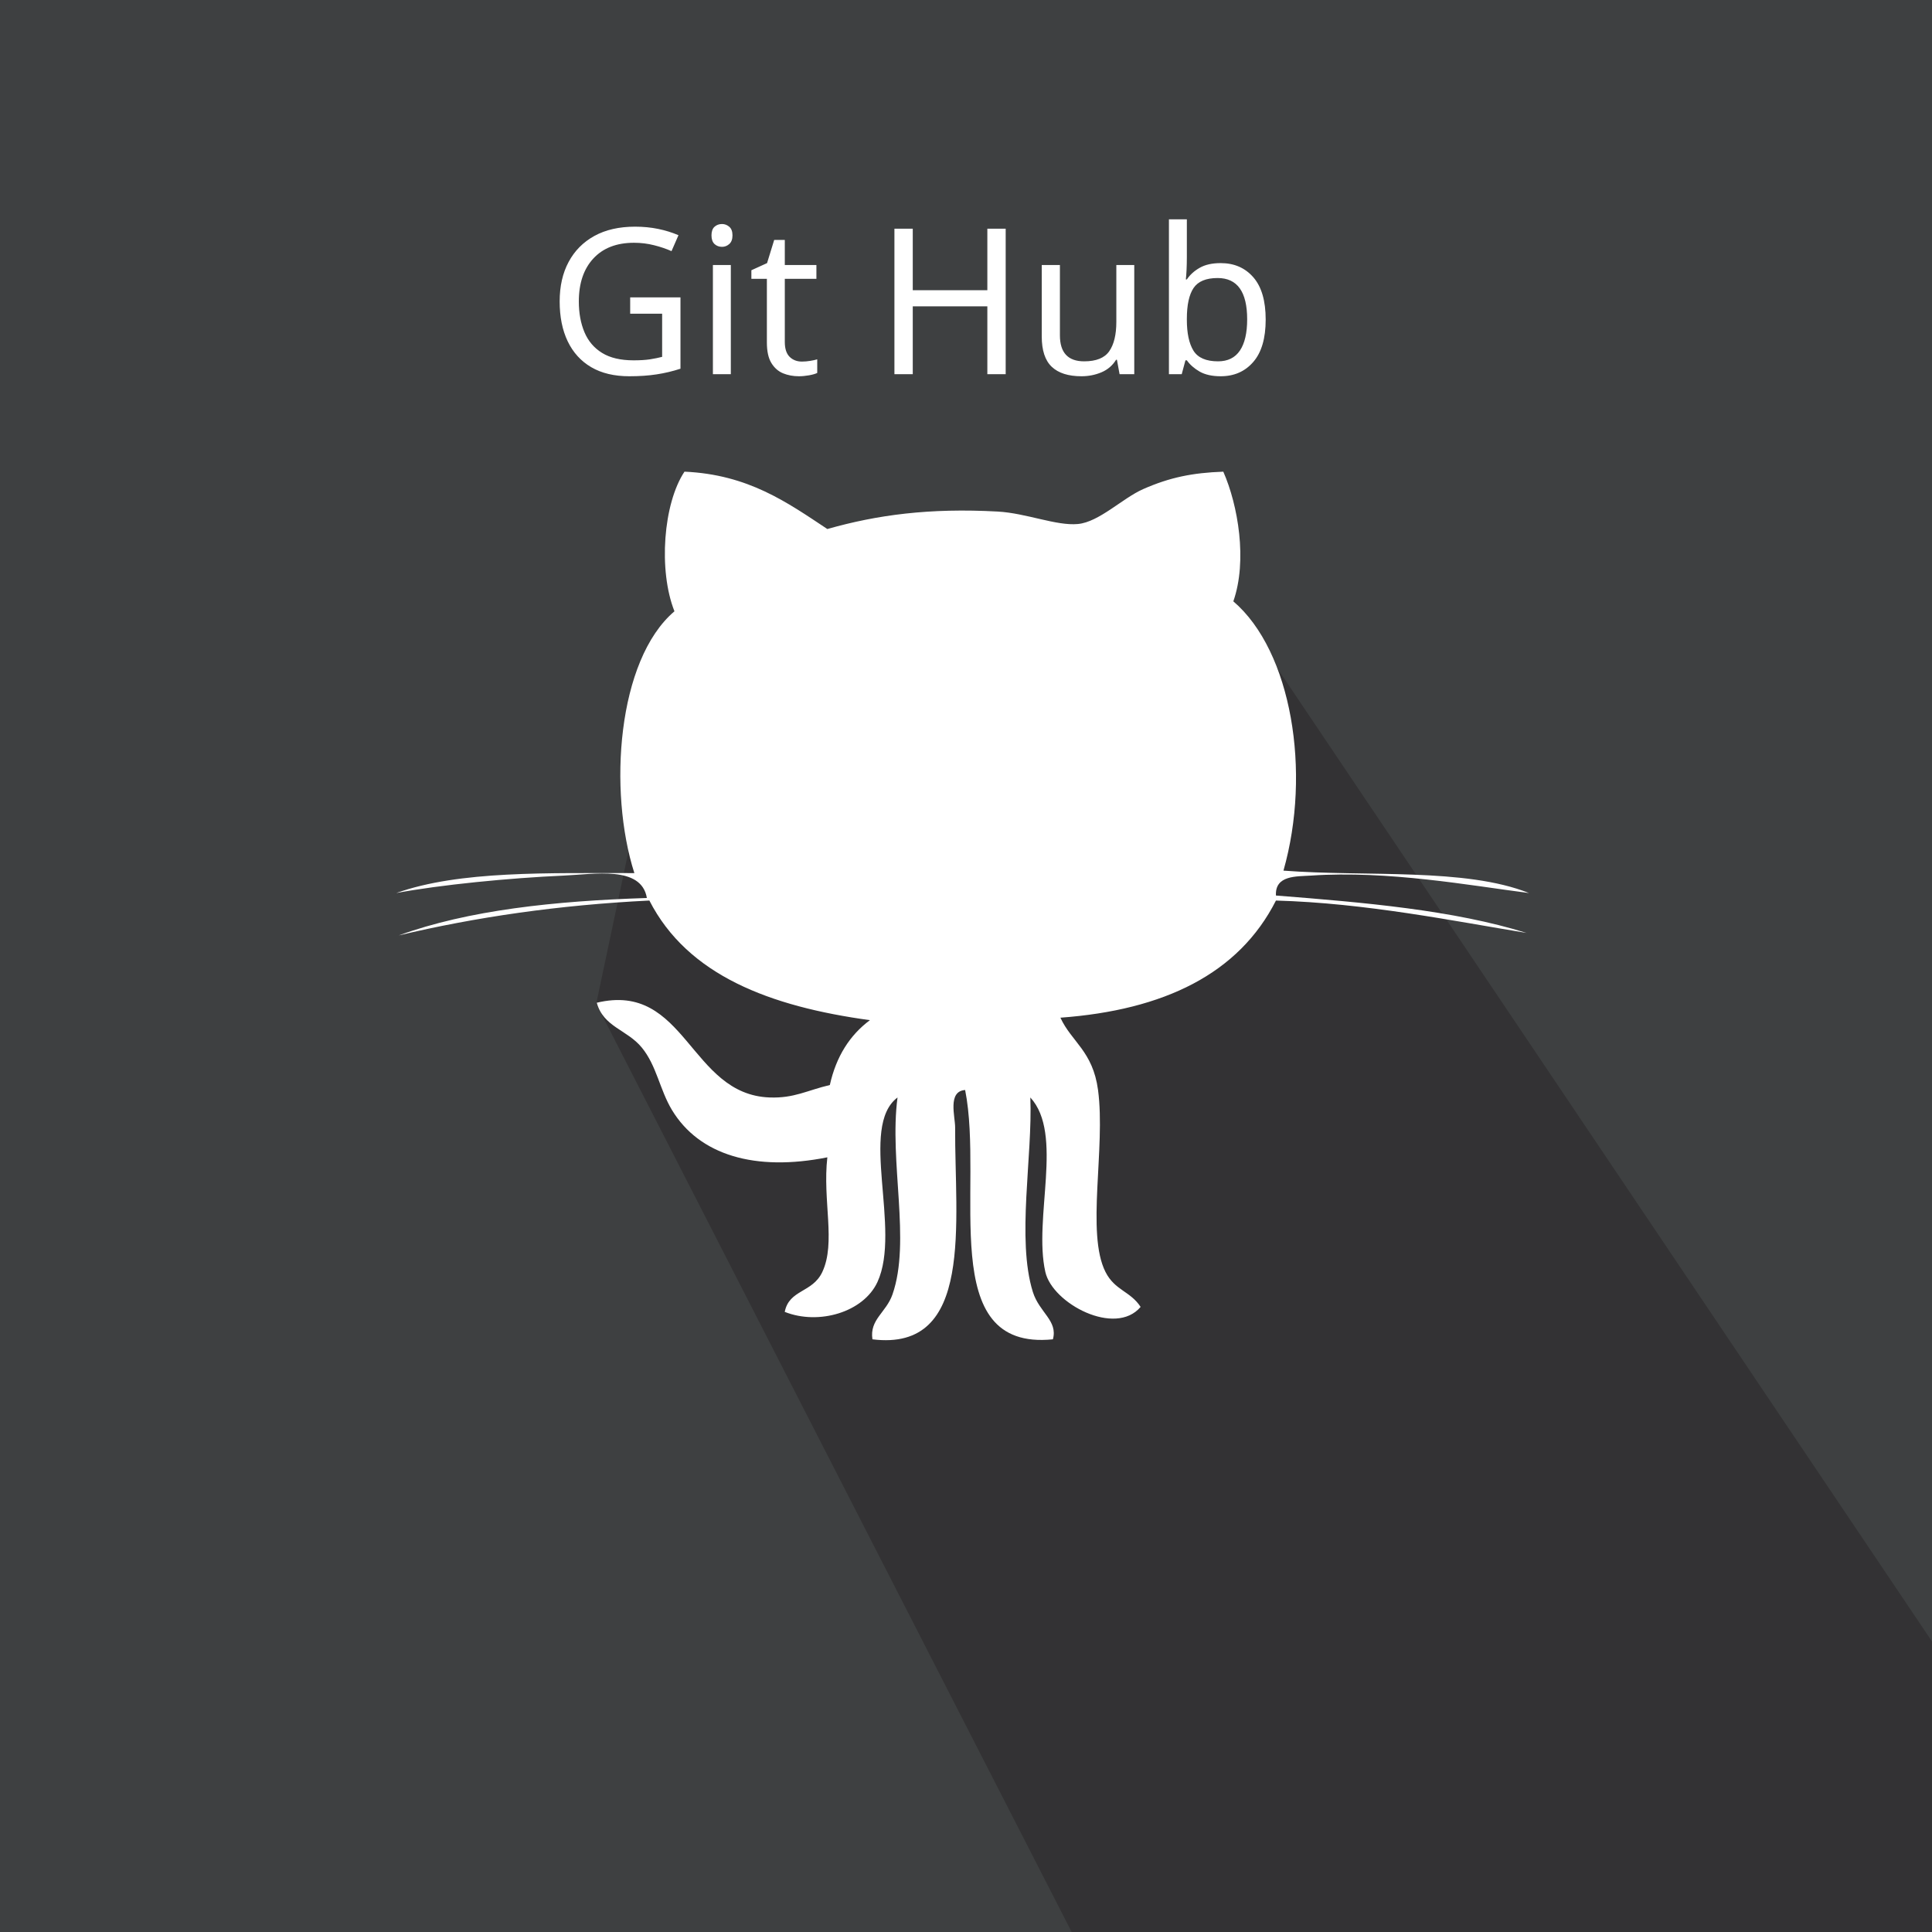
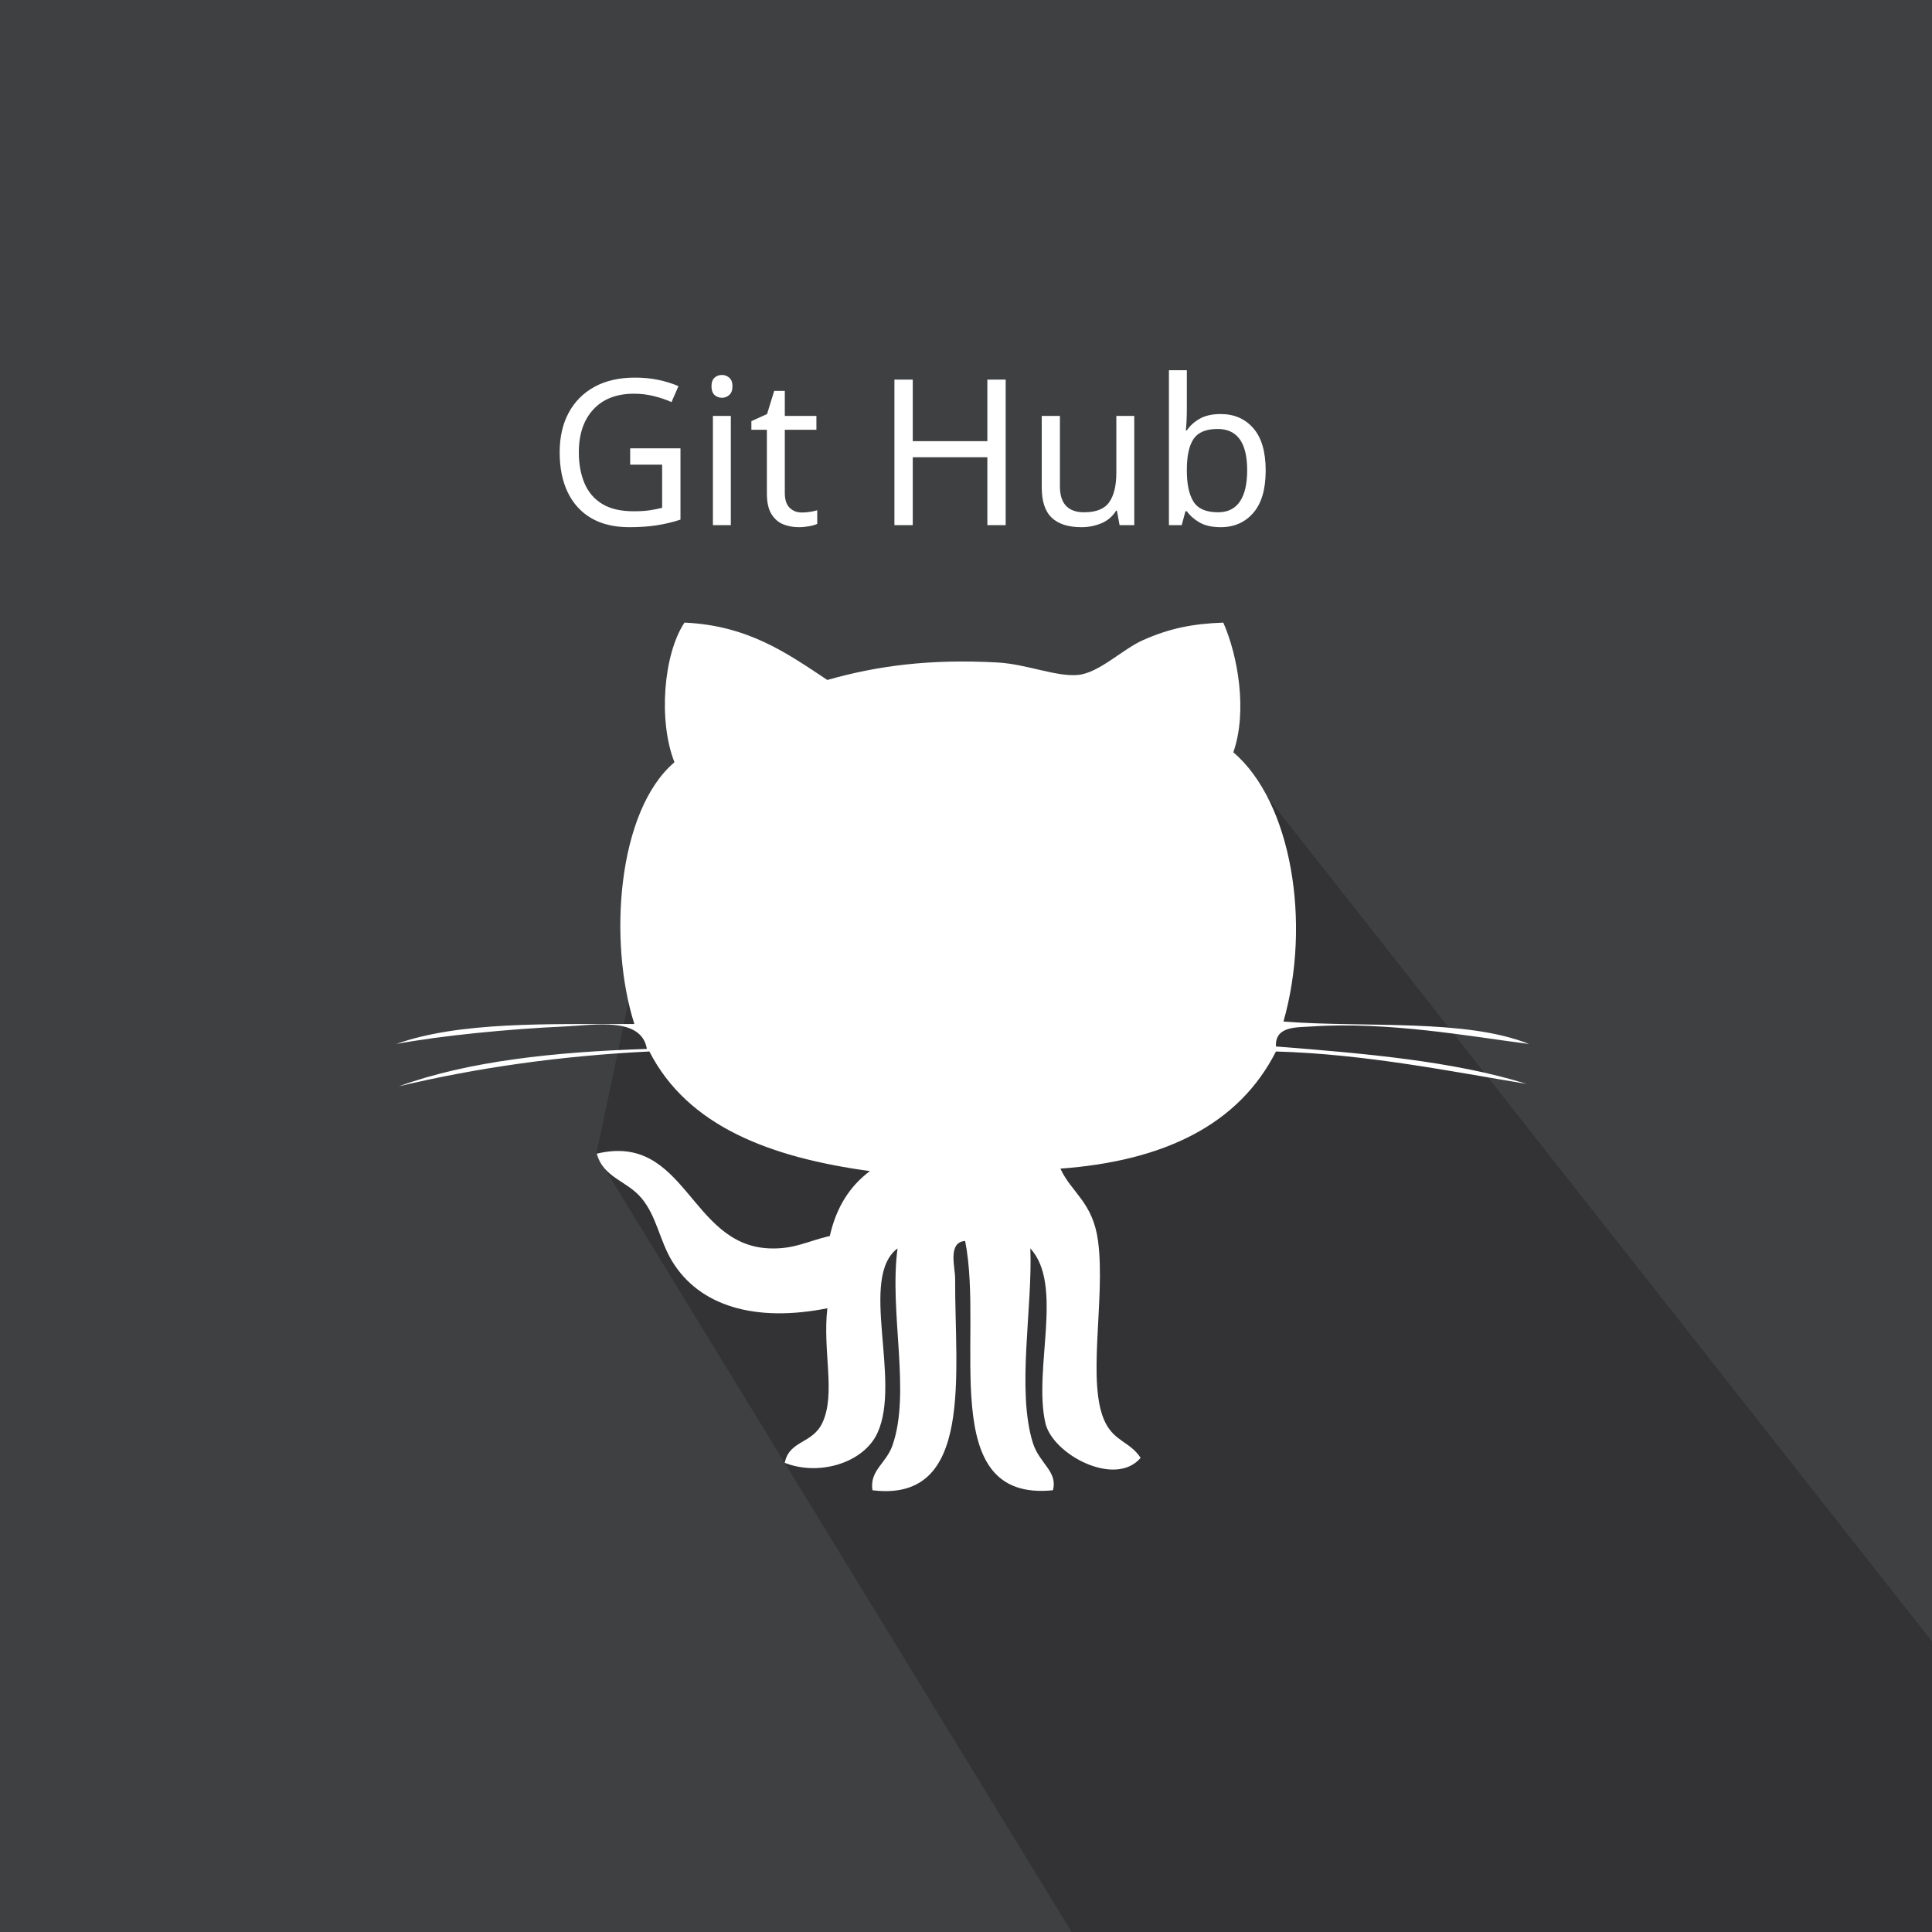
<svg xmlns="http://www.w3.org/2000/svg" version="1.1" id="Layer_1" x="0px" y="0px" width="512px" height="512px" viewBox="0 0 512 512" enable-background="new 0 0 512 512" xml:space="preserve">
  <g>
    <polyline fill="#3E4041" points="0,512 512,512 512,0 0,0 0,512  " />
-     <polyline opacity="0.4" fill="#231F20" enable-background="new    " points="327,160 180,162 158,266 284,512 512,512 512,435    327,160  " />
-     <path fill="#5DA3C2" d="M295.802,226.195c-0.075,0.348-0.166,0.789-0.227,1.081l-2.63,12.306l2.767-12.965L295.802,226.195" />
-     <polyline fill="#5DA3C2" points="217.02,234.431 215.568,239.573 217.02,234.433 217.02,234.431  " />
-     <path fill="#FFFFFF" d="M324.188,125c3.903,8.864,6.434,23.582,2.657,34.362c15.429,13.17,20.733,45.195,13.285,71.363   c21.987,1.68,48.181-0.804,65.086,5.943c-15.805-2.031-37.391-6.018-57.774-4.63c-3.86,0.262-9.584-0.147-9.303,5.286   c23.596,1.854,47.045,3.871,66.419,9.916c-19.214-3.14-42.542-7.917-66.419-8.586c-9.865,19.465-29.717,29.03-57.119,31.045   c2.944,6.408,8.586,8.85,9.971,19.162c2.052,15.402-3.221,37.965,1.979,48.229c2.495,4.918,6.562,5.051,9.305,9.255   c-6.713,7.944-23.352-0.889-25.246-9.255c-3.244-14.327,4.945-36.539-3.98-46.25c0.633,15.625-3.689,37.574,0.666,51.535   c1.723,5.491,6.68,7.608,5.314,12.559c-31.194,3.168-18.162-40.378-23.257-66.072c-4.705,0.332-2.64,7.048-2.652,9.912   c-0.138,25.1,5.135,59.521-21.917,56.16c-0.795-5.271,3.629-7.064,5.31-11.887c4.938-14.122-0.924-35.163,1.341-52.207   c-10.326,7.784,1.082,34.96-5.315,48.894c-3.688,8.02-15.564,11.509-24.575,7.93c1.172-5.974,7.342-5.007,9.955-10.57   c3.654-7.758,0.026-18.927,1.336-30.392c-19.116,3.812-33.938-0.555-41.189-12.557c-3.244-5.391-4.052-11.742-7.975-16.519   c-3.901-4.774-10.138-5.418-11.948-11.89c23.669-5.693,24.575,24.355,45.835,25.104c6.515,0.235,9.902-1.883,15.936-3.298   c1.686-7.581,5.303-13.229,10.625-17.188c-26.446-3.621-48.29-11.854-58.448-31.703c-24.047,1.184-46.048,4.395-66.427,9.242   c18.496-6.719,41.312-9.127,65.763-9.916c-1.44-8.66-14.072-6.278-21.917-5.942c-14.573,0.642-32.92,2.454-44.504,4.63   c16.796-5.989,40.355-5.24,63.105-5.287c-6.959-21.815-4.548-56.471,10.626-69.378c-4.3-10.836-2.965-28.563,2.657-37.004   c16.94,0.761,27.215,8.149,37.86,15.202c13.198-3.756,27.077-5.623,45.162-4.629c7.607,0.423,15.521,3.84,21.246,3.299   c5.623-0.525,11.816-6.833,17.271-9.243C310.044,126.491,316.059,125.293,324.188,125" />
+     <polyline opacity="0.4" fill="#231F20" enable-background="new    " points="327,200 180,202 158,306 284,512 512,512 512,435    327,200  " />
+     <path fill="#5DA3C2" d="M295.802,266.195c-0.075,0.348-0.166,0.789-0.227,1.08l-2.63,12.307l2.767-12.965L295.802,266.195" />
+     <polyline fill="#5DA3C2" points="217.02,274.432 215.568,279.573 217.02,274.434 217.02,274.432  " />
+     <path fill="#FFFFFF" d="M324.188,165c3.903,8.864,6.435,23.582,2.657,34.362c15.429,13.17,20.733,45.195,13.285,71.363   c21.987,1.68,48.181-0.804,65.086,5.943c-15.805-2.031-37.391-6.018-57.774-4.63c-3.859,0.262-9.584-0.147-9.303,5.286   c23.596,1.854,47.045,3.871,66.419,9.916c-19.214-3.141-42.542-7.917-66.419-8.586c-9.865,19.465-29.717,29.029-57.119,31.045   c2.944,6.408,8.586,8.85,9.972,19.162c2.052,15.402-3.222,37.965,1.979,48.229c2.494,4.918,6.562,5.051,9.305,9.255   c-6.713,7.944-23.353-0.889-25.246-9.255c-3.244-14.327,4.945-36.539-3.98-46.25c0.633,15.625-3.689,37.574,0.666,51.535   c1.723,5.491,6.68,7.608,5.314,12.559c-31.194,3.168-18.162-40.378-23.257-66.072c-4.705,0.332-2.64,7.049-2.652,9.912   c-0.138,25.101,5.135,59.521-21.917,56.16c-0.795-5.271,3.629-7.063,5.31-11.887c4.938-14.122-0.924-35.163,1.341-52.207   c-10.326,7.784,1.082,34.96-5.315,48.895c-3.688,8.02-15.564,11.509-24.575,7.93c1.172-5.974,7.342-5.007,9.955-10.57   c3.654-7.758,0.026-18.927,1.336-30.392c-19.116,3.812-33.938-0.555-41.189-12.558c-3.244-5.391-4.052-11.742-7.975-16.519   c-3.901-4.774-10.138-5.418-11.948-11.89c23.669-5.693,24.575,24.354,45.835,25.104c6.515,0.235,9.902-1.883,15.936-3.298   c1.686-7.581,5.303-13.229,10.625-17.188c-26.446-3.621-48.29-11.854-58.448-31.703c-24.047,1.185-46.048,4.396-66.427,9.242   c18.496-6.719,41.312-9.127,65.763-9.916c-1.44-8.66-14.072-6.277-21.917-5.941c-14.573,0.642-32.92,2.453-44.504,4.63   c16.796-5.989,40.355-5.24,63.105-5.287c-6.959-21.815-4.548-56.471,10.626-69.378c-4.3-10.836-2.965-28.563,2.657-37.004   c16.94,0.761,27.215,8.149,37.86,15.202c13.198-3.756,27.077-5.623,45.162-4.629c7.607,0.423,15.521,3.84,21.246,3.299   c5.623-0.525,11.816-6.833,17.271-9.243C310.044,166.491,316.059,165.293,324.188,165" />
  </g>
-   <rect x="105" y="51" fill="none" width="302" height="77.499" />
-   <text transform="matrix(1 0 0 1 145.0205 99.1641)" fill="#FFFFFF" font-family="'Arial-Black'" font-size="54">Git Hub</text>
+   <rect x="105" y="91" fill="none" width="302" height="77.499" />
+   <text transform="matrix(1 0 0 1 145.0205 139.1641)" fill="#FFFFFF" font-family="'Arial-Black'" font-size="54">Git Hub</text>
</svg>
